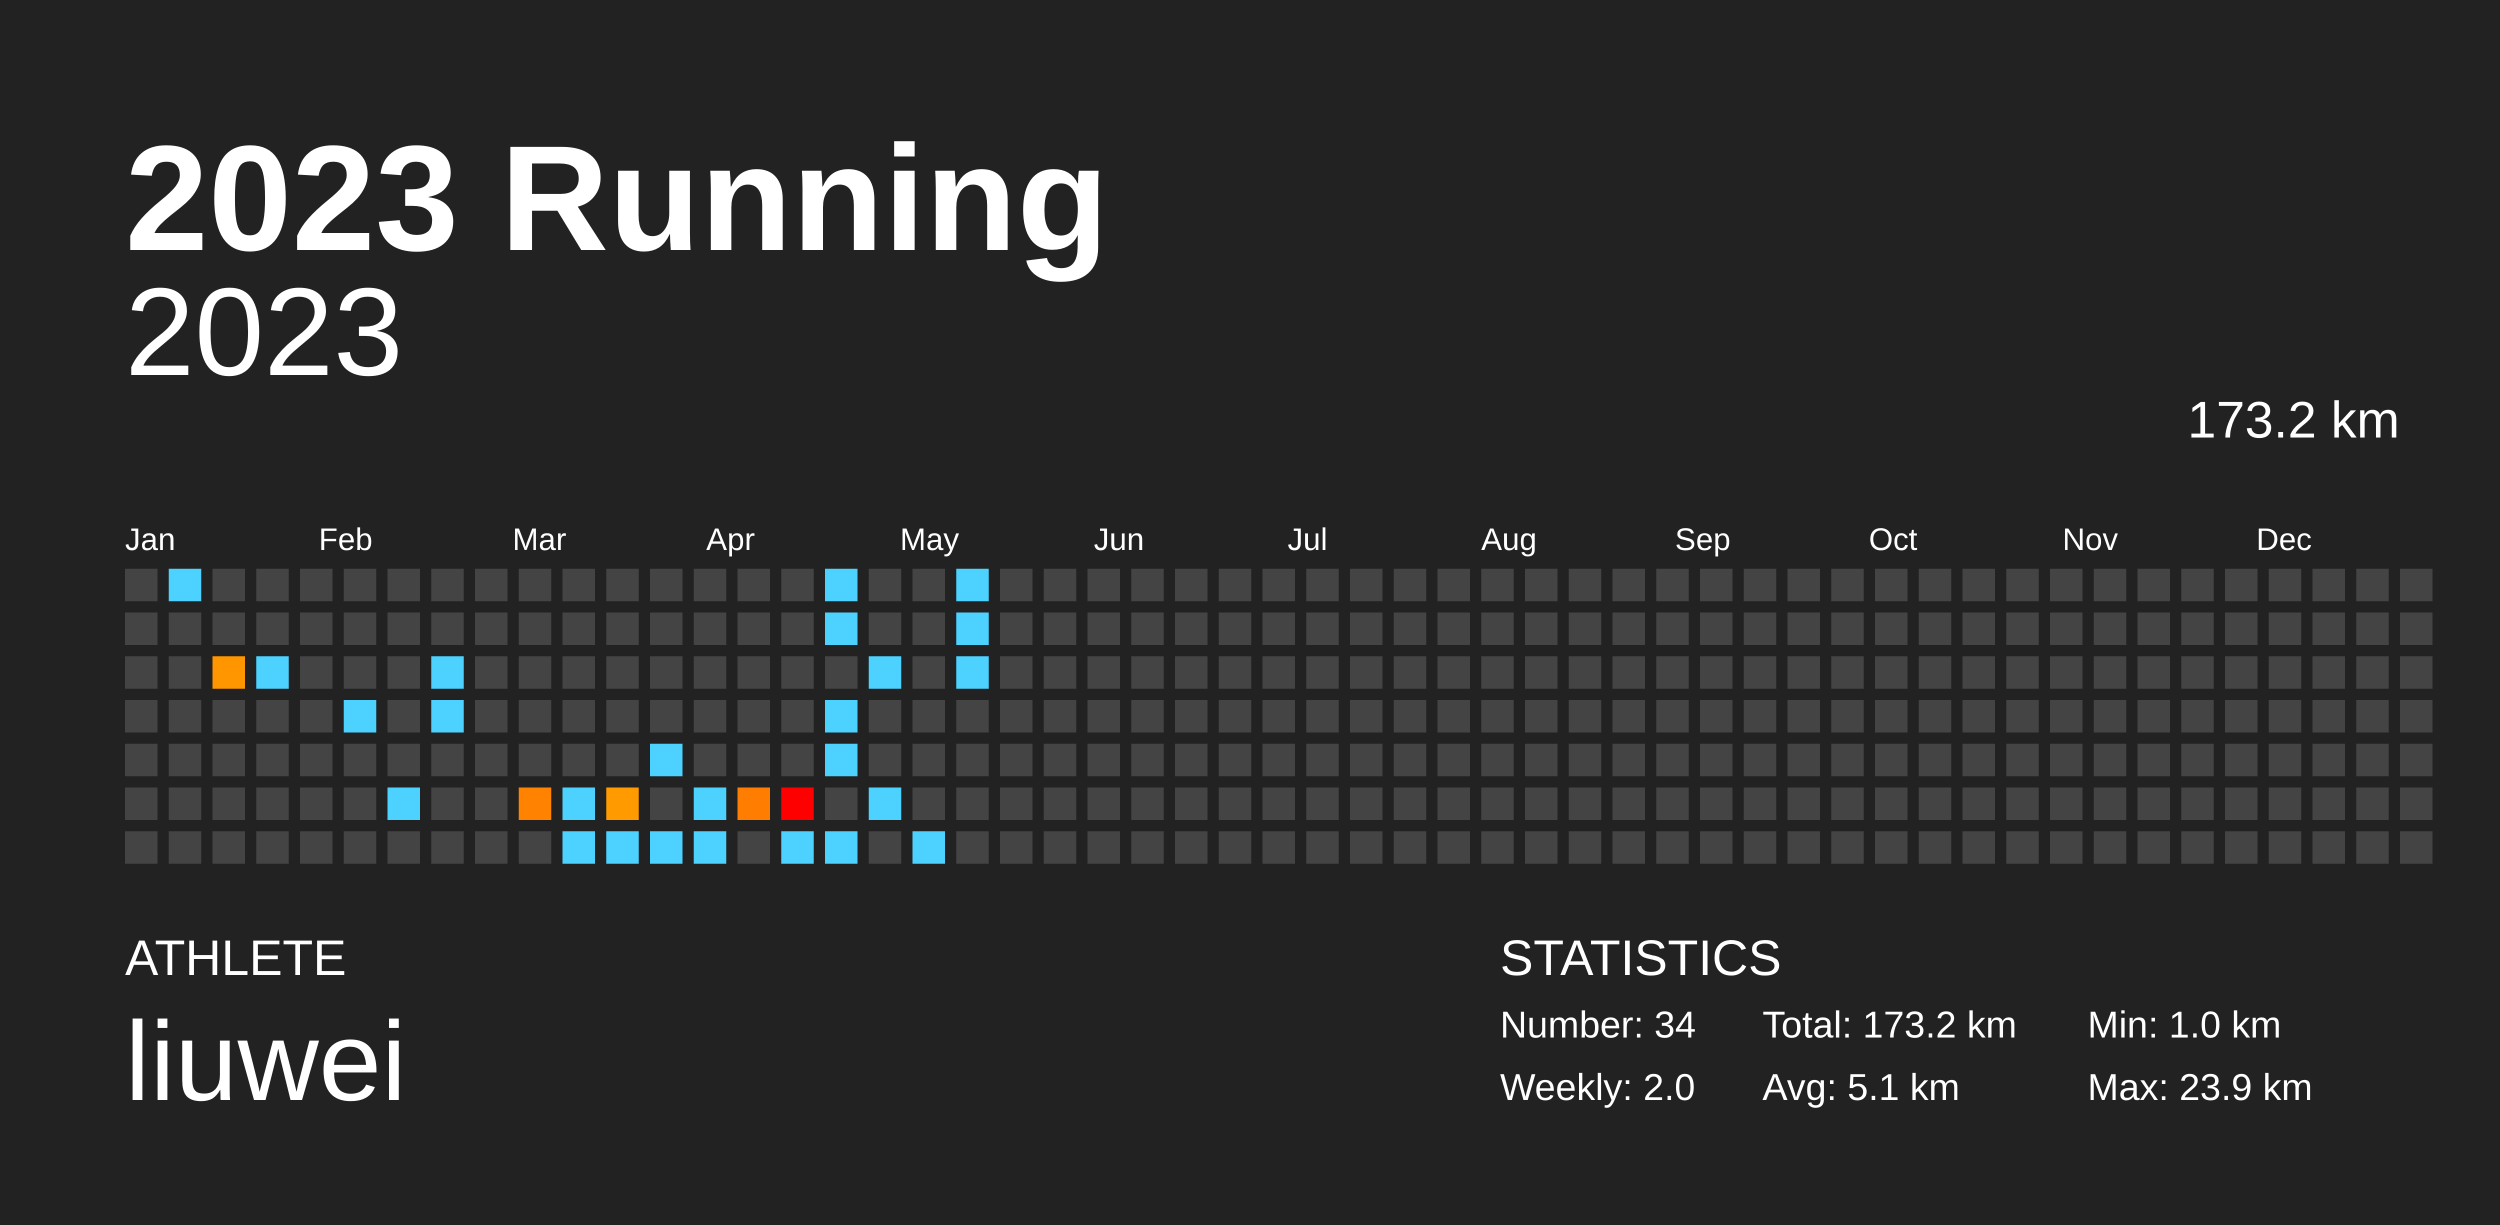
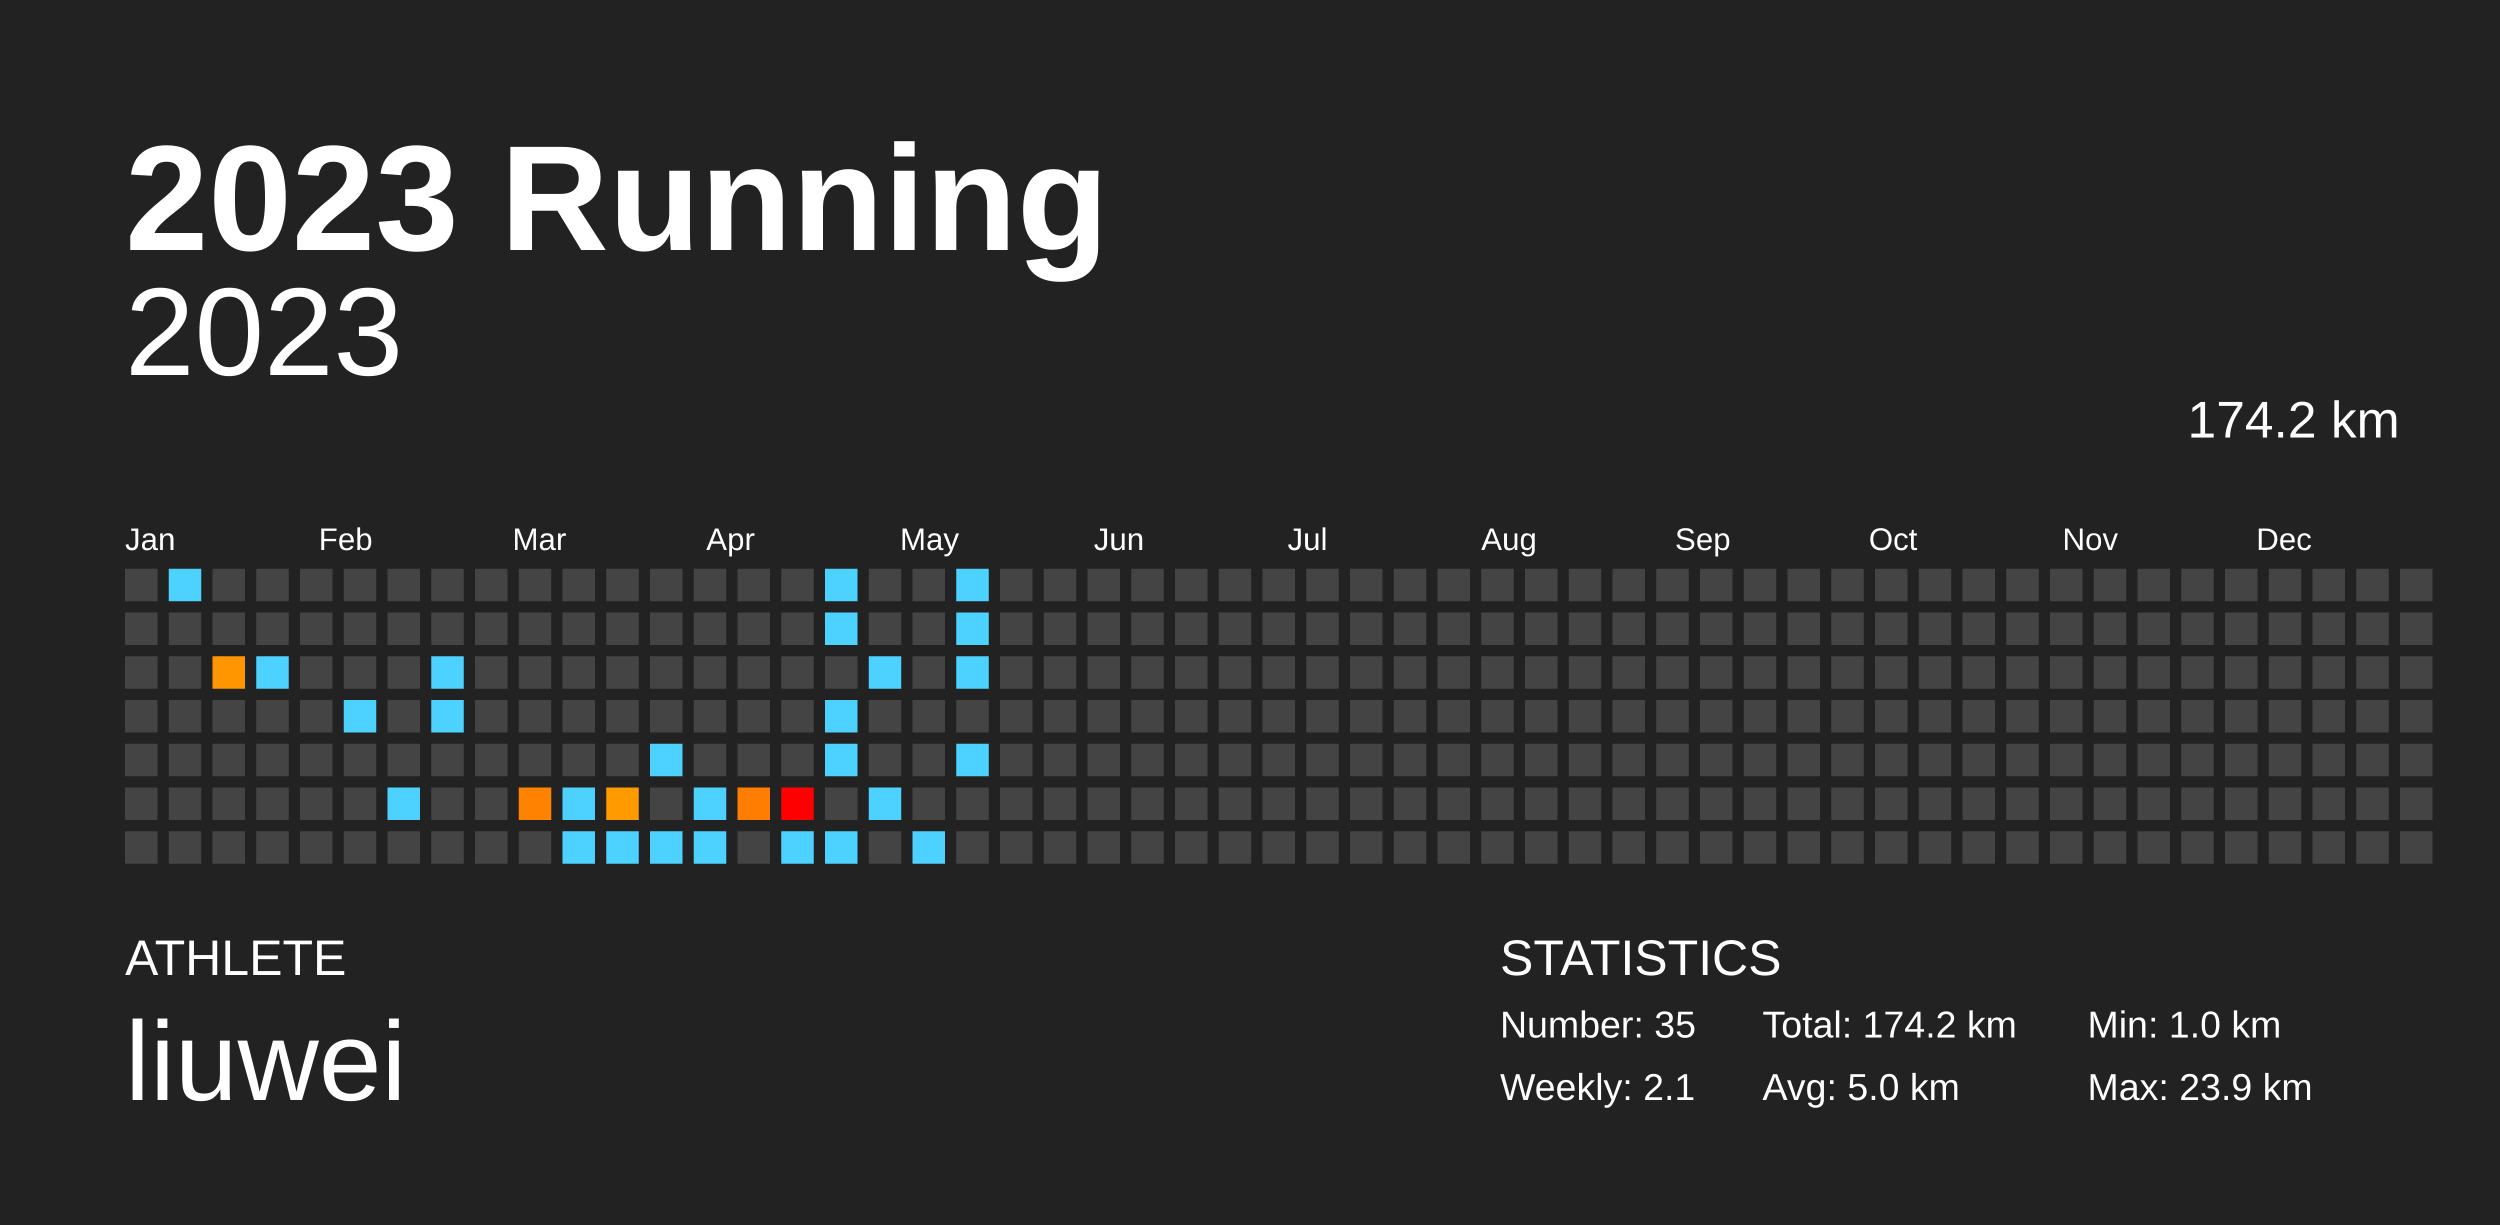
<svg xmlns="http://www.w3.org/2000/svg" baseProfile="full" height="98mm" version="1.1" viewBox="0,0,200,98" width="200mm">
  <defs />
  <rect fill="#222222" height="98" width="200" x="0" y="0" />
  <text fill="#FFFFFF" style="font-size:12px; font-family:Arial; font-weight:bold;" x="10" y="20">2023 Running</text>
  <text fill="#FFFFFF" style="font-size:4px; font-family:Arial" x="10" y="78">ATHLETE</text>
  <text fill="#FFFFFF" style="font-size:9px; font-family:Arial" x="10" y="88">liuwei</text>
  <text fill="#FFFFFF" style="font-size:4px; font-family:Arial" x="120" y="78">STATISTICS</text>
-   <text fill="#FFFFFF" style="font-size:3px; font-family:Arial" x="120" y="83">Number: 34</text>
-   <text fill="#FFFFFF" style="font-size:3px; font-family:Arial" x="120" y="88">Weekly: 2.0</text>
-   <text fill="#FFFFFF" style="font-size:3px; font-family:Arial" x="141" y="83">Total: 173.2 km</text>
-   <text fill="#FFFFFF" style="font-size:3px; font-family:Arial" x="141" y="88">Avg: 5.1 km</text>
+   <text fill="#FFFFFF" style="font-size:3px; font-family:Arial" x="120" y="83">Number: 35</text>
+   <text fill="#FFFFFF" style="font-size:3px; font-family:Arial" x="120" y="88">Weekly: 2.1</text>
+   <text fill="#FFFFFF" style="font-size:3px; font-family:Arial" x="141" y="83">Total: 174.2 km</text>
+   <text fill="#FFFFFF" style="font-size:3px; font-family:Arial" x="141" y="88">Avg: 5.0 km</text>
  <text fill="#FFFFFF" style="font-size:3px; font-family:Arial" x="167" y="83">Min: 1.0 km</text>
  <text fill="#FFFFFF" style="font-size:3px; font-family:Arial" x="167" y="88">Max: 23.9 km</text>
  <text alignment-baseline="hanging" fill="#FFFFFF" style="font-size:10.0px; font-family:Arial;" x="10" y="30">2023</text>
-   <text alignment-baseline="hanging" fill="#FFFFFF" style="font-size:4.125px; font-family:Arial;" x="175" y="35">173.2 km</text>
+   <text alignment-baseline="hanging" fill="#FFFFFF" style="font-size:4.125px; font-family:Arial;" x="175" y="35">174.2 km</text>
  <text fill="#FFFFFF" style="font-size:2.5px; font-family:Arial" x="10.0" y="44">Jan</text>
  <text fill="#FFFFFF" style="font-size:2.5px; font-family:Arial" x="25.5" y="44">Feb</text>
  <text fill="#FFFFFF" style="font-size:2.5px; font-family:Arial" x="41.0" y="44">Mar</text>
  <text fill="#FFFFFF" style="font-size:2.5px; font-family:Arial" x="56.5" y="44">Apr</text>
  <text fill="#FFFFFF" style="font-size:2.5px; font-family:Arial" x="72.0" y="44">May</text>
  <text fill="#FFFFFF" style="font-size:2.5px; font-family:Arial" x="87.5" y="44">Jun</text>
  <text fill="#FFFFFF" style="font-size:2.5px; font-family:Arial" x="103.0" y="44">Jul</text>
  <text fill="#FFFFFF" style="font-size:2.5px; font-family:Arial" x="118.5" y="44">Aug</text>
  <text fill="#FFFFFF" style="font-size:2.5px; font-family:Arial" x="134.0" y="44">Sep</text>
  <text fill="#FFFFFF" style="font-size:2.5px; font-family:Arial" x="149.5" y="44">Oct</text>
  <text fill="#FFFFFF" style="font-size:2.5px; font-family:Arial" x="165.0" y="44">Nov</text>
  <text fill="#FFFFFF" style="font-size:2.5px; font-family:Arial" x="180.5" y="44">Dec</text>
  <rect fill="#444444" height="2.6" width="2.6" x="10.0" y="45.5" />
  <rect fill="#444444" height="2.6" width="2.6" x="10.0" y="49.0" />
  <rect fill="#444444" height="2.6" width="2.6" x="10.0" y="52.5" />
  <rect fill="#444444" height="2.6" width="2.6" x="10.0" y="56.0" />
  <rect fill="#444444" height="2.6" width="2.6" x="10.0" y="59.5" />
  <rect fill="#444444" height="2.6" width="2.6" x="10.0" y="63.0" />
  <rect fill="#444444" height="2.6" width="2.6" x="10.0" y="66.5" />
  <rect fill="#4dd2ff" height="2.6" width="2.6" x="13.5" y="45.5" />
  <rect fill="#444444" height="2.6" width="2.6" x="13.5" y="49.0" />
  <rect fill="#444444" height="2.6" width="2.6" x="13.5" y="52.5" />
  <rect fill="#444444" height="2.6" width="2.6" x="13.5" y="56.0" />
  <rect fill="#444444" height="2.6" width="2.6" x="13.5" y="59.5" />
  <rect fill="#444444" height="2.6" width="2.6" x="13.5" y="63.0" />
  <rect fill="#444444" height="2.6" width="2.6" x="13.5" y="66.5" />
  <rect fill="#444444" height="2.6" width="2.6" x="17.0" y="45.5" />
  <rect fill="#444444" height="2.6" width="2.6" x="17.0" y="49.0" />
  <rect fill="#ff9600" height="2.6" width="2.6" x="17.0" y="52.5" />
  <rect fill="#444444" height="2.6" width="2.6" x="17.0" y="56.0" />
  <rect fill="#444444" height="2.6" width="2.6" x="17.0" y="59.5" />
  <rect fill="#444444" height="2.6" width="2.6" x="17.0" y="63.0" />
  <rect fill="#444444" height="2.6" width="2.6" x="17.0" y="66.5" />
  <rect fill="#444444" height="2.6" width="2.6" x="20.5" y="45.5" />
  <rect fill="#444444" height="2.6" width="2.6" x="20.5" y="49.0" />
  <rect fill="#4dd2ff" height="2.6" width="2.6" x="20.5" y="52.5" />
  <rect fill="#444444" height="2.6" width="2.6" x="20.5" y="56.0" />
  <rect fill="#444444" height="2.6" width="2.6" x="20.5" y="59.5" />
  <rect fill="#444444" height="2.6" width="2.6" x="20.5" y="63.0" />
  <rect fill="#444444" height="2.6" width="2.6" x="20.5" y="66.5" />
  <rect fill="#444444" height="2.6" width="2.6" x="24.0" y="45.5" />
  <rect fill="#444444" height="2.6" width="2.6" x="24.0" y="49.0" />
  <rect fill="#444444" height="2.6" width="2.6" x="24.0" y="52.5" />
  <rect fill="#444444" height="2.6" width="2.6" x="24.0" y="56.0" />
  <rect fill="#444444" height="2.6" width="2.6" x="24.0" y="59.5" />
  <rect fill="#444444" height="2.6" width="2.6" x="24.0" y="63.0" />
  <rect fill="#444444" height="2.6" width="2.6" x="24.0" y="66.5" />
  <rect fill="#444444" height="2.6" width="2.6" x="27.5" y="45.5" />
  <rect fill="#444444" height="2.6" width="2.6" x="27.5" y="49.0" />
  <rect fill="#444444" height="2.6" width="2.6" x="27.5" y="52.5" />
  <rect fill="#4dd2ff" height="2.6" width="2.6" x="27.5" y="56.0" />
  <rect fill="#444444" height="2.6" width="2.6" x="27.5" y="59.5" />
  <rect fill="#444444" height="2.6" width="2.6" x="27.5" y="63.0" />
  <rect fill="#444444" height="2.6" width="2.6" x="27.5" y="66.5" />
  <rect fill="#444444" height="2.6" width="2.6" x="31.0" y="45.5" />
  <rect fill="#444444" height="2.6" width="2.6" x="31.0" y="49.0" />
  <rect fill="#444444" height="2.6" width="2.6" x="31.0" y="52.5" />
  <rect fill="#444444" height="2.6" width="2.6" x="31.0" y="56.0" />
  <rect fill="#444444" height="2.6" width="2.6" x="31.0" y="59.5" />
  <rect fill="#4dd2ff" height="2.6" width="2.6" x="31.0" y="63.0" />
  <rect fill="#444444" height="2.6" width="2.6" x="31.0" y="66.5" />
  <rect fill="#444444" height="2.6" width="2.6" x="34.5" y="45.5" />
  <rect fill="#444444" height="2.6" width="2.6" x="34.5" y="49.0" />
  <rect fill="#4dd2ff" height="2.6" width="2.6" x="34.5" y="52.5" />
  <rect fill="#4dd2ff" height="2.6" width="2.6" x="34.5" y="56.0" />
  <rect fill="#444444" height="2.6" width="2.6" x="34.5" y="59.5" />
  <rect fill="#444444" height="2.6" width="2.6" x="34.5" y="63.0" />
  <rect fill="#444444" height="2.6" width="2.6" x="34.5" y="66.5" />
  <rect fill="#444444" height="2.6" width="2.6" x="38.0" y="45.5" />
  <rect fill="#444444" height="2.6" width="2.6" x="38.0" y="49.0" />
  <rect fill="#444444" height="2.6" width="2.6" x="38.0" y="52.5" />
  <rect fill="#444444" height="2.6" width="2.6" x="38.0" y="56.0" />
  <rect fill="#444444" height="2.6" width="2.6" x="38.0" y="59.5" />
  <rect fill="#444444" height="2.6" width="2.6" x="38.0" y="63.0" />
  <rect fill="#444444" height="2.6" width="2.6" x="38.0" y="66.5" />
  <rect fill="#444444" height="2.6" width="2.6" x="41.5" y="45.5" />
  <rect fill="#444444" height="2.6" width="2.6" x="41.5" y="49.0" />
  <rect fill="#444444" height="2.6" width="2.6" x="41.5" y="52.5" />
  <rect fill="#444444" height="2.6" width="2.6" x="41.5" y="56.0" />
  <rect fill="#444444" height="2.6" width="2.6" x="41.5" y="59.5" />
  <rect fill="#ff8300" height="2.6" width="2.6" x="41.5" y="63.0" />
  <rect fill="#444444" height="2.6" width="2.6" x="41.5" y="66.5" />
  <rect fill="#444444" height="2.6" width="2.6" x="45.0" y="45.5" />
  <rect fill="#444444" height="2.6" width="2.6" x="45.0" y="49.0" />
  <rect fill="#444444" height="2.6" width="2.6" x="45.0" y="52.5" />
  <rect fill="#444444" height="2.6" width="2.6" x="45.0" y="56.0" />
  <rect fill="#444444" height="2.6" width="2.6" x="45.0" y="59.5" />
  <rect fill="#4dd2ff" height="2.6" width="2.6" x="45.0" y="63.0" />
  <rect fill="#4dd2ff" height="2.6" width="2.6" x="45.0" y="66.5" />
  <rect fill="#444444" height="2.6" width="2.6" x="48.5" y="45.5" />
  <rect fill="#444444" height="2.6" width="2.6" x="48.5" y="49.0" />
  <rect fill="#444444" height="2.6" width="2.6" x="48.5" y="52.5" />
  <rect fill="#444444" height="2.6" width="2.6" x="48.5" y="56.0" />
  <rect fill="#444444" height="2.6" width="2.6" x="48.5" y="59.5" />
  <rect fill="#ff9a00" height="2.6" width="2.6" x="48.5" y="63.0" />
  <rect fill="#4dd2ff" height="2.6" width="2.6" x="48.5" y="66.5" />
  <rect fill="#444444" height="2.6" width="2.6" x="52.0" y="45.5" />
  <rect fill="#444444" height="2.6" width="2.6" x="52.0" y="49.0" />
  <rect fill="#444444" height="2.6" width="2.6" x="52.0" y="52.5" />
  <rect fill="#444444" height="2.6" width="2.6" x="52.0" y="56.0" />
  <rect fill="#4dd2ff" height="2.6" width="2.6" x="52.0" y="59.5" />
  <rect fill="#444444" height="2.6" width="2.6" x="52.0" y="63.0" />
  <rect fill="#4dd2ff" height="2.6" width="2.6" x="52.0" y="66.5" />
  <rect fill="#444444" height="2.6" width="2.6" x="55.5" y="45.5" />
  <rect fill="#444444" height="2.6" width="2.6" x="55.5" y="49.0" />
  <rect fill="#444444" height="2.6" width="2.6" x="55.5" y="52.5" />
  <rect fill="#444444" height="2.6" width="2.6" x="55.5" y="56.0" />
  <rect fill="#444444" height="2.6" width="2.6" x="55.5" y="59.5" />
  <rect fill="#4dd2ff" height="2.6" width="2.6" x="55.5" y="63.0" />
  <rect fill="#4dd2ff" height="2.6" width="2.6" x="55.5" y="66.5" />
  <rect fill="#444444" height="2.6" width="2.6" x="59.0" y="45.5" />
  <rect fill="#444444" height="2.6" width="2.6" x="59.0" y="49.0" />
  <rect fill="#444444" height="2.6" width="2.6" x="59.0" y="52.5" />
  <rect fill="#444444" height="2.6" width="2.6" x="59.0" y="56.0" />
  <rect fill="#444444" height="2.6" width="2.6" x="59.0" y="59.5" />
  <rect fill="#ff7d00" height="2.6" width="2.6" x="59.0" y="63.0" />
  <rect fill="#444444" height="2.6" width="2.6" x="59.0" y="66.5" />
  <rect fill="#444444" height="2.6" width="2.6" x="62.5" y="45.5" />
  <rect fill="#444444" height="2.6" width="2.6" x="62.5" y="49.0" />
  <rect fill="#444444" height="2.6" width="2.6" x="62.5" y="52.5" />
  <rect fill="#444444" height="2.6" width="2.6" x="62.5" y="56.0" />
  <rect fill="#444444" height="2.6" width="2.6" x="62.5" y="59.5" />
  <rect fill="red" height="2.6" width="2.6" x="62.5" y="63.0" />
  <rect fill="#4dd2ff" height="2.6" width="2.6" x="62.5" y="66.5" />
  <rect fill="#4dd2ff" height="2.6" width="2.6" x="66.0" y="45.5" />
  <rect fill="#4dd2ff" height="2.6" width="2.6" x="66.0" y="49.0" />
  <rect fill="#444444" height="2.6" width="2.6" x="66.0" y="52.5" />
  <rect fill="#4dd2ff" height="2.6" width="2.6" x="66.0" y="56.0" />
  <rect fill="#4dd2ff" height="2.6" width="2.6" x="66.0" y="59.5" />
  <rect fill="#444444" height="2.6" width="2.6" x="66.0" y="63.0" />
  <rect fill="#4dd2ff" height="2.6" width="2.6" x="66.0" y="66.5" />
  <rect fill="#444444" height="2.6" width="2.6" x="69.5" y="45.5" />
  <rect fill="#444444" height="2.6" width="2.6" x="69.5" y="49.0" />
  <rect fill="#4dd2ff" height="2.6" width="2.6" x="69.5" y="52.5" />
  <rect fill="#444444" height="2.6" width="2.6" x="69.5" y="56.0" />
  <rect fill="#444444" height="2.6" width="2.6" x="69.5" y="59.5" />
  <rect fill="#4dd2ff" height="2.6" width="2.6" x="69.5" y="63.0" />
  <rect fill="#444444" height="2.6" width="2.6" x="69.5" y="66.5" />
  <rect fill="#444444" height="2.6" width="2.6" x="73.0" y="45.5" />
  <rect fill="#444444" height="2.6" width="2.6" x="73.0" y="49.0" />
  <rect fill="#444444" height="2.6" width="2.6" x="73.0" y="52.5" />
  <rect fill="#444444" height="2.6" width="2.6" x="73.0" y="56.0" />
  <rect fill="#444444" height="2.6" width="2.6" x="73.0" y="59.5" />
  <rect fill="#444444" height="2.6" width="2.6" x="73.0" y="63.0" />
  <rect fill="#4dd2ff" height="2.6" width="2.6" x="73.0" y="66.5" />
  <rect fill="#4dd2ff" height="2.6" width="2.6" x="76.5" y="45.5" />
  <rect fill="#4dd2ff" height="2.6" width="2.6" x="76.5" y="49.0" />
  <rect fill="#4dd2ff" height="2.6" width="2.6" x="76.5" y="52.5" />
  <rect fill="#444444" height="2.6" width="2.6" x="76.5" y="56.0" />
-   <rect fill="#444444" height="2.6" width="2.6" x="76.5" y="59.5" />
+   <rect fill="#4dd2ff" height="2.6" width="2.6" x="76.5" y="59.5" />
  <rect fill="#444444" height="2.6" width="2.6" x="76.5" y="63.0" />
  <rect fill="#444444" height="2.6" width="2.6" x="76.5" y="66.5" />
  <rect fill="#444444" height="2.6" width="2.6" x="80.0" y="45.5" />
  <rect fill="#444444" height="2.6" width="2.6" x="80.0" y="49.0" />
  <rect fill="#444444" height="2.6" width="2.6" x="80.0" y="52.5" />
  <rect fill="#444444" height="2.6" width="2.6" x="80.0" y="56.0" />
  <rect fill="#444444" height="2.6" width="2.6" x="80.0" y="59.5" />
  <rect fill="#444444" height="2.6" width="2.6" x="80.0" y="63.0" />
  <rect fill="#444444" height="2.6" width="2.6" x="80.0" y="66.5" />
  <rect fill="#444444" height="2.6" width="2.6" x="83.5" y="45.5" />
  <rect fill="#444444" height="2.6" width="2.6" x="83.5" y="49.0" />
  <rect fill="#444444" height="2.6" width="2.6" x="83.5" y="52.5" />
  <rect fill="#444444" height="2.6" width="2.6" x="83.5" y="56.0" />
  <rect fill="#444444" height="2.6" width="2.6" x="83.5" y="59.5" />
  <rect fill="#444444" height="2.6" width="2.6" x="83.5" y="63.0" />
  <rect fill="#444444" height="2.6" width="2.6" x="83.5" y="66.5" />
  <rect fill="#444444" height="2.6" width="2.6" x="87.0" y="45.5" />
  <rect fill="#444444" height="2.6" width="2.6" x="87.0" y="49.0" />
  <rect fill="#444444" height="2.6" width="2.6" x="87.0" y="52.5" />
  <rect fill="#444444" height="2.6" width="2.6" x="87.0" y="56.0" />
  <rect fill="#444444" height="2.6" width="2.6" x="87.0" y="59.5" />
  <rect fill="#444444" height="2.6" width="2.6" x="87.0" y="63.0" />
  <rect fill="#444444" height="2.6" width="2.6" x="87.0" y="66.5" />
  <rect fill="#444444" height="2.6" width="2.6" x="90.5" y="45.5" />
  <rect fill="#444444" height="2.6" width="2.6" x="90.5" y="49.0" />
  <rect fill="#444444" height="2.6" width="2.6" x="90.5" y="52.5" />
  <rect fill="#444444" height="2.6" width="2.6" x="90.5" y="56.0" />
  <rect fill="#444444" height="2.6" width="2.6" x="90.5" y="59.5" />
  <rect fill="#444444" height="2.6" width="2.6" x="90.5" y="63.0" />
  <rect fill="#444444" height="2.6" width="2.6" x="90.5" y="66.5" />
  <rect fill="#444444" height="2.6" width="2.6" x="94.0" y="45.5" />
  <rect fill="#444444" height="2.6" width="2.6" x="94.0" y="49.0" />
  <rect fill="#444444" height="2.6" width="2.6" x="94.0" y="52.5" />
  <rect fill="#444444" height="2.6" width="2.6" x="94.0" y="56.0" />
  <rect fill="#444444" height="2.6" width="2.6" x="94.0" y="59.5" />
  <rect fill="#444444" height="2.6" width="2.6" x="94.0" y="63.0" />
  <rect fill="#444444" height="2.6" width="2.6" x="94.0" y="66.5" />
  <rect fill="#444444" height="2.6" width="2.6" x="97.5" y="45.5" />
  <rect fill="#444444" height="2.6" width="2.6" x="97.5" y="49.0" />
  <rect fill="#444444" height="2.6" width="2.6" x="97.5" y="52.5" />
  <rect fill="#444444" height="2.6" width="2.6" x="97.5" y="56.0" />
  <rect fill="#444444" height="2.6" width="2.6" x="97.5" y="59.5" />
  <rect fill="#444444" height="2.6" width="2.6" x="97.5" y="63.0" />
  <rect fill="#444444" height="2.6" width="2.6" x="97.5" y="66.5" />
  <rect fill="#444444" height="2.6" width="2.6" x="101.0" y="45.5" />
  <rect fill="#444444" height="2.6" width="2.6" x="101.0" y="49.0" />
  <rect fill="#444444" height="2.6" width="2.6" x="101.0" y="52.5" />
  <rect fill="#444444" height="2.6" width="2.6" x="101.0" y="56.0" />
  <rect fill="#444444" height="2.6" width="2.6" x="101.0" y="59.5" />
  <rect fill="#444444" height="2.6" width="2.6" x="101.0" y="63.0" />
  <rect fill="#444444" height="2.6" width="2.6" x="101.0" y="66.5" />
  <rect fill="#444444" height="2.6" width="2.6" x="104.5" y="45.5" />
  <rect fill="#444444" height="2.6" width="2.6" x="104.5" y="49.0" />
  <rect fill="#444444" height="2.6" width="2.6" x="104.5" y="52.5" />
  <rect fill="#444444" height="2.6" width="2.6" x="104.5" y="56.0" />
  <rect fill="#444444" height="2.6" width="2.6" x="104.5" y="59.5" />
  <rect fill="#444444" height="2.6" width="2.6" x="104.5" y="63.0" />
  <rect fill="#444444" height="2.6" width="2.6" x="104.5" y="66.5" />
  <rect fill="#444444" height="2.6" width="2.6" x="108.0" y="45.5" />
  <rect fill="#444444" height="2.6" width="2.6" x="108.0" y="49.0" />
  <rect fill="#444444" height="2.6" width="2.6" x="108.0" y="52.5" />
  <rect fill="#444444" height="2.6" width="2.6" x="108.0" y="56.0" />
  <rect fill="#444444" height="2.6" width="2.6" x="108.0" y="59.5" />
  <rect fill="#444444" height="2.6" width="2.6" x="108.0" y="63.0" />
  <rect fill="#444444" height="2.6" width="2.6" x="108.0" y="66.5" />
  <rect fill="#444444" height="2.6" width="2.6" x="111.5" y="45.5" />
  <rect fill="#444444" height="2.6" width="2.6" x="111.5" y="49.0" />
  <rect fill="#444444" height="2.6" width="2.6" x="111.5" y="52.5" />
  <rect fill="#444444" height="2.6" width="2.6" x="111.5" y="56.0" />
  <rect fill="#444444" height="2.6" width="2.6" x="111.5" y="59.5" />
  <rect fill="#444444" height="2.6" width="2.6" x="111.5" y="63.0" />
  <rect fill="#444444" height="2.6" width="2.6" x="111.5" y="66.5" />
  <rect fill="#444444" height="2.6" width="2.6" x="115.0" y="45.5" />
  <rect fill="#444444" height="2.6" width="2.6" x="115.0" y="49.0" />
  <rect fill="#444444" height="2.6" width="2.6" x="115.0" y="52.5" />
  <rect fill="#444444" height="2.6" width="2.6" x="115.0" y="56.0" />
  <rect fill="#444444" height="2.6" width="2.6" x="115.0" y="59.5" />
  <rect fill="#444444" height="2.6" width="2.6" x="115.0" y="63.0" />
  <rect fill="#444444" height="2.6" width="2.6" x="115.0" y="66.5" />
  <rect fill="#444444" height="2.6" width="2.6" x="118.5" y="45.5" />
  <rect fill="#444444" height="2.6" width="2.6" x="118.5" y="49.0" />
  <rect fill="#444444" height="2.6" width="2.6" x="118.5" y="52.5" />
  <rect fill="#444444" height="2.6" width="2.6" x="118.5" y="56.0" />
  <rect fill="#444444" height="2.6" width="2.6" x="118.5" y="59.5" />
  <rect fill="#444444" height="2.6" width="2.6" x="118.5" y="63.0" />
  <rect fill="#444444" height="2.6" width="2.6" x="118.5" y="66.5" />
  <rect fill="#444444" height="2.6" width="2.6" x="122.0" y="45.5" />
  <rect fill="#444444" height="2.6" width="2.6" x="122.0" y="49.0" />
  <rect fill="#444444" height="2.6" width="2.6" x="122.0" y="52.5" />
  <rect fill="#444444" height="2.6" width="2.6" x="122.0" y="56.0" />
  <rect fill="#444444" height="2.6" width="2.6" x="122.0" y="59.5" />
  <rect fill="#444444" height="2.6" width="2.6" x="122.0" y="63.0" />
  <rect fill="#444444" height="2.6" width="2.6" x="122.0" y="66.5" />
  <rect fill="#444444" height="2.6" width="2.6" x="125.5" y="45.5" />
  <rect fill="#444444" height="2.6" width="2.6" x="125.5" y="49.0" />
  <rect fill="#444444" height="2.6" width="2.6" x="125.5" y="52.5" />
  <rect fill="#444444" height="2.6" width="2.6" x="125.5" y="56.0" />
  <rect fill="#444444" height="2.6" width="2.6" x="125.5" y="59.5" />
  <rect fill="#444444" height="2.6" width="2.6" x="125.5" y="63.0" />
  <rect fill="#444444" height="2.6" width="2.6" x="125.5" y="66.5" />
  <rect fill="#444444" height="2.6" width="2.6" x="129.0" y="45.5" />
  <rect fill="#444444" height="2.6" width="2.6" x="129.0" y="49.0" />
  <rect fill="#444444" height="2.6" width="2.6" x="129.0" y="52.5" />
  <rect fill="#444444" height="2.6" width="2.6" x="129.0" y="56.0" />
  <rect fill="#444444" height="2.6" width="2.6" x="129.0" y="59.5" />
  <rect fill="#444444" height="2.6" width="2.6" x="129.0" y="63.0" />
  <rect fill="#444444" height="2.6" width="2.6" x="129.0" y="66.5" />
  <rect fill="#444444" height="2.6" width="2.6" x="132.5" y="45.5" />
  <rect fill="#444444" height="2.6" width="2.6" x="132.5" y="49.0" />
  <rect fill="#444444" height="2.6" width="2.6" x="132.5" y="52.5" />
  <rect fill="#444444" height="2.6" width="2.6" x="132.5" y="56.0" />
  <rect fill="#444444" height="2.6" width="2.6" x="132.5" y="59.5" />
  <rect fill="#444444" height="2.6" width="2.6" x="132.5" y="63.0" />
  <rect fill="#444444" height="2.6" width="2.6" x="132.5" y="66.5" />
  <rect fill="#444444" height="2.6" width="2.6" x="136.0" y="45.5" />
  <rect fill="#444444" height="2.6" width="2.6" x="136.0" y="49.0" />
  <rect fill="#444444" height="2.6" width="2.6" x="136.0" y="52.5" />
  <rect fill="#444444" height="2.6" width="2.6" x="136.0" y="56.0" />
  <rect fill="#444444" height="2.6" width="2.6" x="136.0" y="59.5" />
  <rect fill="#444444" height="2.6" width="2.6" x="136.0" y="63.0" />
  <rect fill="#444444" height="2.6" width="2.6" x="136.0" y="66.5" />
  <rect fill="#444444" height="2.6" width="2.6" x="139.5" y="45.5" />
  <rect fill="#444444" height="2.6" width="2.6" x="139.5" y="49.0" />
  <rect fill="#444444" height="2.6" width="2.6" x="139.5" y="52.5" />
  <rect fill="#444444" height="2.6" width="2.6" x="139.5" y="56.0" />
  <rect fill="#444444" height="2.6" width="2.6" x="139.5" y="59.5" />
  <rect fill="#444444" height="2.6" width="2.6" x="139.5" y="63.0" />
  <rect fill="#444444" height="2.6" width="2.6" x="139.5" y="66.5" />
  <rect fill="#444444" height="2.6" width="2.6" x="143.0" y="45.5" />
  <rect fill="#444444" height="2.6" width="2.6" x="143.0" y="49.0" />
  <rect fill="#444444" height="2.6" width="2.6" x="143.0" y="52.5" />
  <rect fill="#444444" height="2.6" width="2.6" x="143.0" y="56.0" />
  <rect fill="#444444" height="2.6" width="2.6" x="143.0" y="59.5" />
  <rect fill="#444444" height="2.6" width="2.6" x="143.0" y="63.0" />
  <rect fill="#444444" height="2.6" width="2.6" x="143.0" y="66.5" />
  <rect fill="#444444" height="2.6" width="2.6" x="146.5" y="45.5" />
  <rect fill="#444444" height="2.6" width="2.6" x="146.5" y="49.0" />
  <rect fill="#444444" height="2.6" width="2.6" x="146.5" y="52.5" />
  <rect fill="#444444" height="2.6" width="2.6" x="146.5" y="56.0" />
  <rect fill="#444444" height="2.6" width="2.6" x="146.5" y="59.5" />
  <rect fill="#444444" height="2.6" width="2.6" x="146.5" y="63.0" />
  <rect fill="#444444" height="2.6" width="2.6" x="146.5" y="66.5" />
  <rect fill="#444444" height="2.6" width="2.6" x="150.0" y="45.5" />
  <rect fill="#444444" height="2.6" width="2.6" x="150.0" y="49.0" />
  <rect fill="#444444" height="2.6" width="2.6" x="150.0" y="52.5" />
  <rect fill="#444444" height="2.6" width="2.6" x="150.0" y="56.0" />
  <rect fill="#444444" height="2.6" width="2.6" x="150.0" y="59.5" />
  <rect fill="#444444" height="2.6" width="2.6" x="150.0" y="63.0" />
  <rect fill="#444444" height="2.6" width="2.6" x="150.0" y="66.5" />
  <rect fill="#444444" height="2.6" width="2.6" x="153.5" y="45.5" />
  <rect fill="#444444" height="2.6" width="2.6" x="153.5" y="49.0" />
  <rect fill="#444444" height="2.6" width="2.6" x="153.5" y="52.5" />
  <rect fill="#444444" height="2.6" width="2.6" x="153.5" y="56.0" />
  <rect fill="#444444" height="2.6" width="2.6" x="153.5" y="59.5" />
  <rect fill="#444444" height="2.6" width="2.6" x="153.5" y="63.0" />
  <rect fill="#444444" height="2.6" width="2.6" x="153.5" y="66.5" />
  <rect fill="#444444" height="2.6" width="2.6" x="157.0" y="45.5" />
  <rect fill="#444444" height="2.6" width="2.6" x="157.0" y="49.0" />
  <rect fill="#444444" height="2.6" width="2.6" x="157.0" y="52.5" />
  <rect fill="#444444" height="2.6" width="2.6" x="157.0" y="56.0" />
  <rect fill="#444444" height="2.6" width="2.6" x="157.0" y="59.5" />
  <rect fill="#444444" height="2.6" width="2.6" x="157.0" y="63.0" />
  <rect fill="#444444" height="2.6" width="2.6" x="157.0" y="66.5" />
  <rect fill="#444444" height="2.6" width="2.6" x="160.5" y="45.5" />
  <rect fill="#444444" height="2.6" width="2.6" x="160.5" y="49.0" />
  <rect fill="#444444" height="2.6" width="2.6" x="160.5" y="52.5" />
  <rect fill="#444444" height="2.6" width="2.6" x="160.5" y="56.0" />
  <rect fill="#444444" height="2.6" width="2.6" x="160.5" y="59.5" />
  <rect fill="#444444" height="2.6" width="2.6" x="160.5" y="63.0" />
  <rect fill="#444444" height="2.6" width="2.6" x="160.5" y="66.5" />
  <rect fill="#444444" height="2.6" width="2.6" x="164.0" y="45.5" />
  <rect fill="#444444" height="2.6" width="2.6" x="164.0" y="49.0" />
  <rect fill="#444444" height="2.6" width="2.6" x="164.0" y="52.5" />
  <rect fill="#444444" height="2.6" width="2.6" x="164.0" y="56.0" />
  <rect fill="#444444" height="2.6" width="2.6" x="164.0" y="59.5" />
  <rect fill="#444444" height="2.6" width="2.6" x="164.0" y="63.0" />
  <rect fill="#444444" height="2.6" width="2.6" x="164.0" y="66.5" />
  <rect fill="#444444" height="2.6" width="2.6" x="167.5" y="45.5" />
  <rect fill="#444444" height="2.6" width="2.6" x="167.5" y="49.0" />
  <rect fill="#444444" height="2.6" width="2.6" x="167.5" y="52.5" />
  <rect fill="#444444" height="2.6" width="2.6" x="167.5" y="56.0" />
  <rect fill="#444444" height="2.6" width="2.6" x="167.5" y="59.5" />
  <rect fill="#444444" height="2.6" width="2.6" x="167.5" y="63.0" />
  <rect fill="#444444" height="2.6" width="2.6" x="167.5" y="66.5" />
  <rect fill="#444444" height="2.6" width="2.6" x="171.0" y="45.5" />
  <rect fill="#444444" height="2.6" width="2.6" x="171.0" y="49.0" />
  <rect fill="#444444" height="2.6" width="2.6" x="171.0" y="52.5" />
  <rect fill="#444444" height="2.6" width="2.6" x="171.0" y="56.0" />
  <rect fill="#444444" height="2.6" width="2.6" x="171.0" y="59.5" />
  <rect fill="#444444" height="2.6" width="2.6" x="171.0" y="63.0" />
  <rect fill="#444444" height="2.6" width="2.6" x="171.0" y="66.5" />
  <rect fill="#444444" height="2.6" width="2.6" x="174.5" y="45.5" />
  <rect fill="#444444" height="2.6" width="2.6" x="174.5" y="49.0" />
  <rect fill="#444444" height="2.6" width="2.6" x="174.5" y="52.5" />
  <rect fill="#444444" height="2.6" width="2.6" x="174.5" y="56.0" />
  <rect fill="#444444" height="2.6" width="2.6" x="174.5" y="59.5" />
  <rect fill="#444444" height="2.6" width="2.6" x="174.5" y="63.0" />
  <rect fill="#444444" height="2.6" width="2.6" x="174.5" y="66.5" />
  <rect fill="#444444" height="2.6" width="2.6" x="178.0" y="45.5" />
  <rect fill="#444444" height="2.6" width="2.6" x="178.0" y="49.0" />
  <rect fill="#444444" height="2.6" width="2.6" x="178.0" y="52.5" />
  <rect fill="#444444" height="2.6" width="2.6" x="178.0" y="56.0" />
  <rect fill="#444444" height="2.6" width="2.6" x="178.0" y="59.5" />
  <rect fill="#444444" height="2.6" width="2.6" x="178.0" y="63.0" />
  <rect fill="#444444" height="2.6" width="2.6" x="178.0" y="66.5" />
  <rect fill="#444444" height="2.6" width="2.6" x="181.5" y="45.5" />
  <rect fill="#444444" height="2.6" width="2.6" x="181.5" y="49.0" />
  <rect fill="#444444" height="2.6" width="2.6" x="181.5" y="52.5" />
  <rect fill="#444444" height="2.6" width="2.6" x="181.5" y="56.0" />
  <rect fill="#444444" height="2.6" width="2.6" x="181.5" y="59.5" />
  <rect fill="#444444" height="2.6" width="2.6" x="181.5" y="63.0" />
  <rect fill="#444444" height="2.6" width="2.6" x="181.5" y="66.5" />
  <rect fill="#444444" height="2.6" width="2.6" x="185.0" y="45.5" />
  <rect fill="#444444" height="2.6" width="2.6" x="185.0" y="49.0" />
  <rect fill="#444444" height="2.6" width="2.6" x="185.0" y="52.5" />
  <rect fill="#444444" height="2.6" width="2.6" x="185.0" y="56.0" />
  <rect fill="#444444" height="2.6" width="2.6" x="185.0" y="59.5" />
  <rect fill="#444444" height="2.6" width="2.6" x="185.0" y="63.0" />
  <rect fill="#444444" height="2.6" width="2.6" x="185.0" y="66.5" />
  <rect fill="#444444" height="2.6" width="2.6" x="188.5" y="45.5" />
  <rect fill="#444444" height="2.6" width="2.6" x="188.5" y="49.0" />
  <rect fill="#444444" height="2.6" width="2.6" x="188.5" y="52.5" />
  <rect fill="#444444" height="2.6" width="2.6" x="188.5" y="56.0" />
  <rect fill="#444444" height="2.6" width="2.6" x="188.5" y="59.5" />
  <rect fill="#444444" height="2.6" width="2.6" x="188.5" y="63.0" />
  <rect fill="#444444" height="2.6" width="2.6" x="188.5" y="66.5" />
  <rect fill="#444444" height="2.6" width="2.6" x="192.0" y="45.5" />
  <rect fill="#444444" height="2.6" width="2.6" x="192.0" y="49.0" />
  <rect fill="#444444" height="2.6" width="2.6" x="192.0" y="52.5" />
  <rect fill="#444444" height="2.6" width="2.6" x="192.0" y="56.0" />
  <rect fill="#444444" height="2.6" width="2.6" x="192.0" y="59.5" />
  <rect fill="#444444" height="2.6" width="2.6" x="192.0" y="63.0" />
  <rect fill="#444444" height="2.6" width="2.6" x="192.0" y="66.5" />
</svg>
